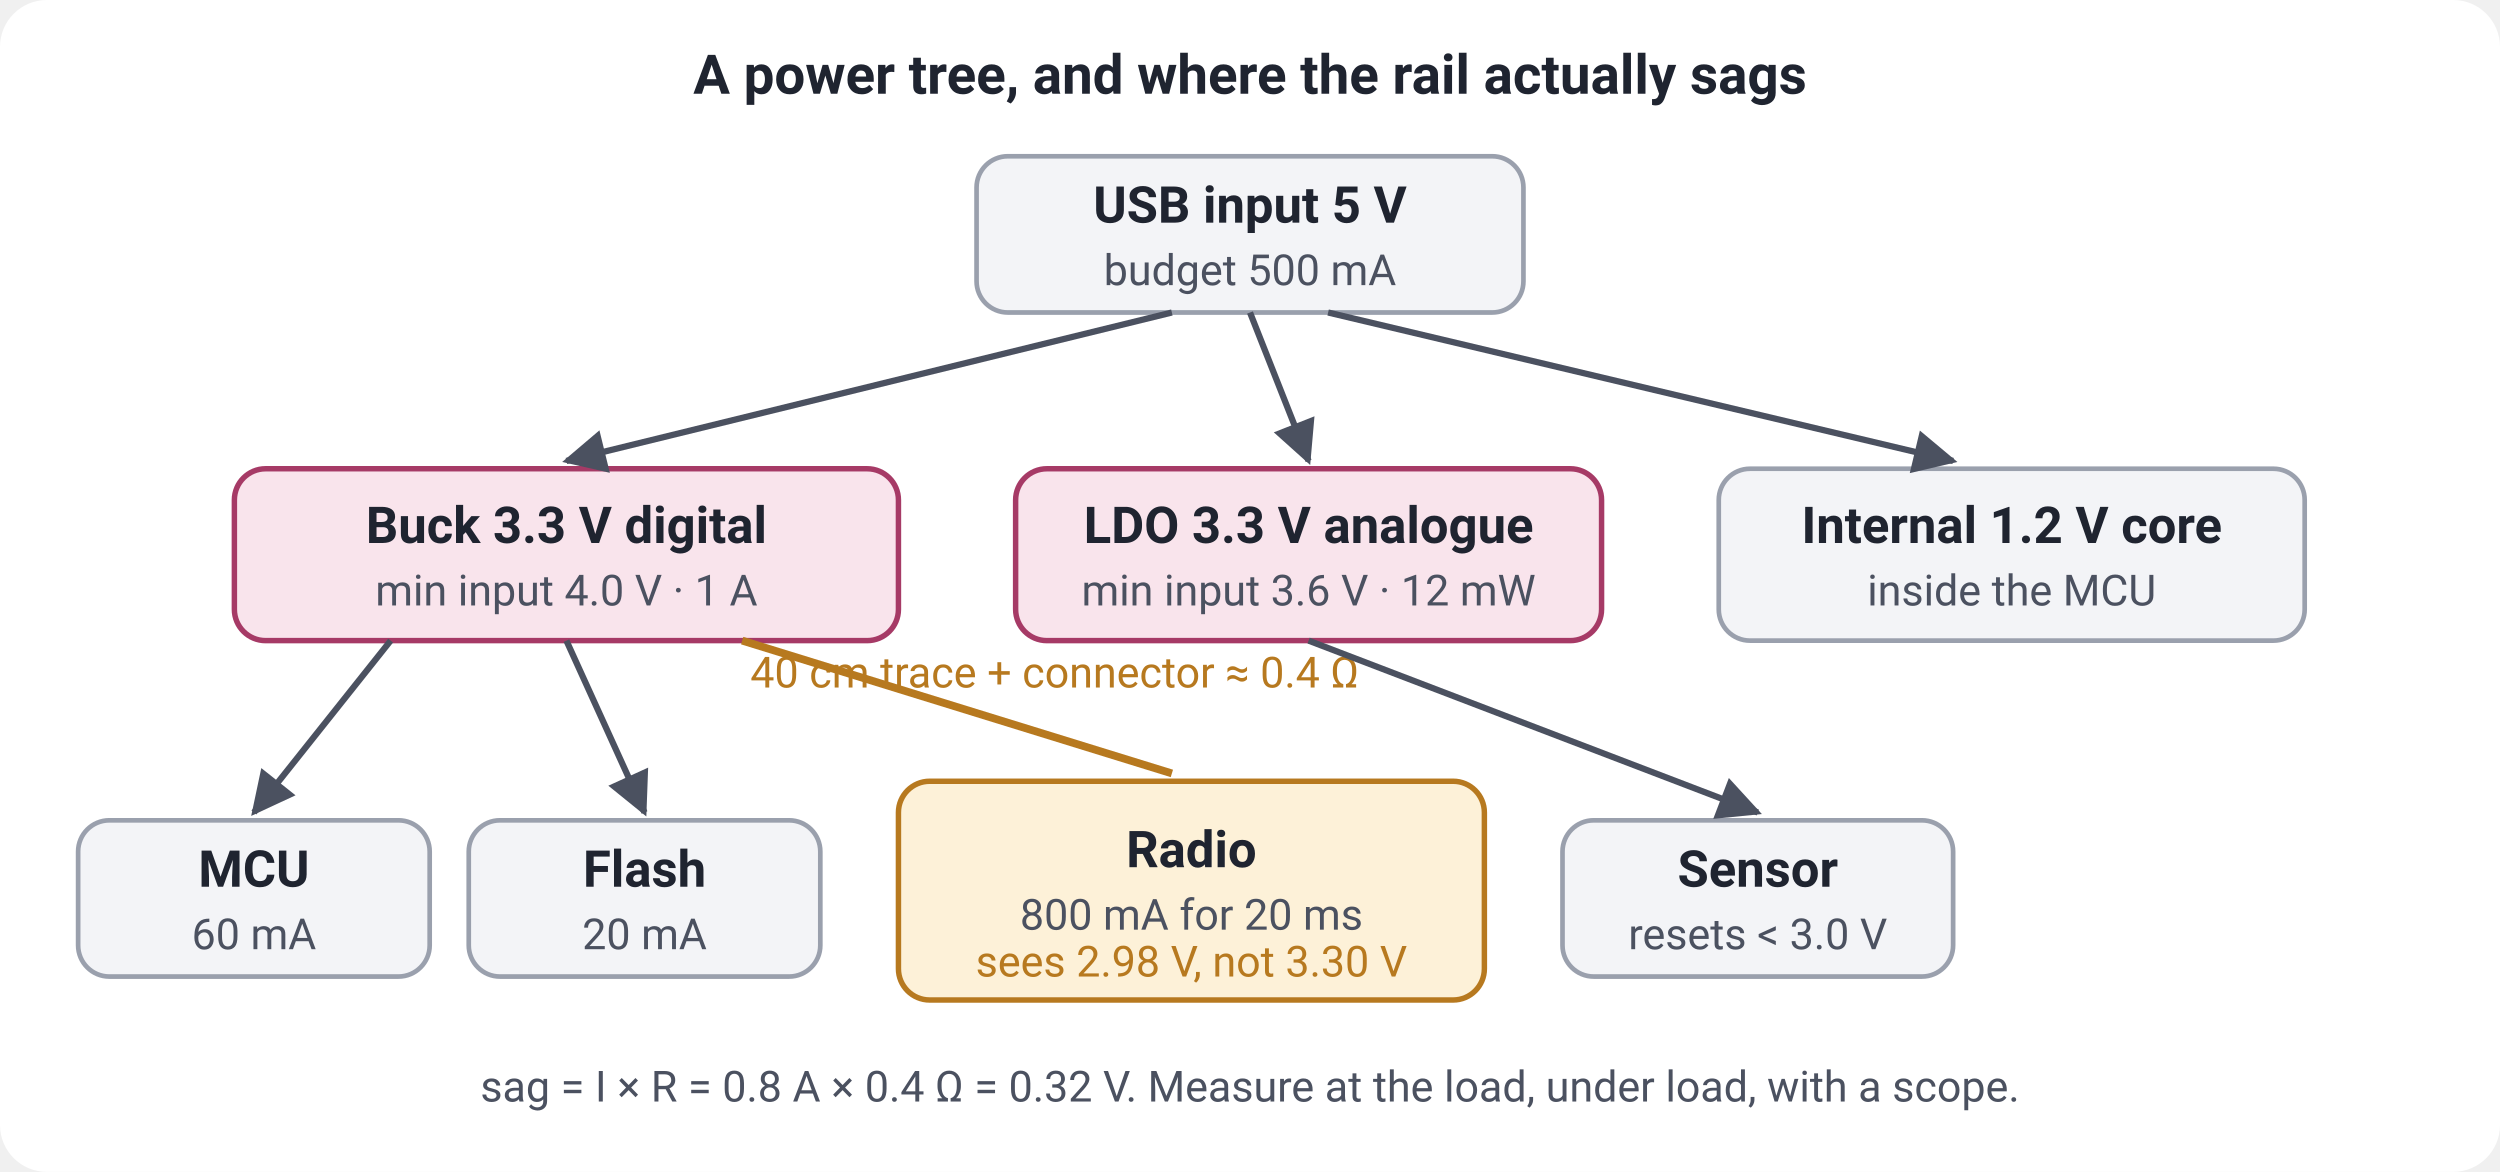
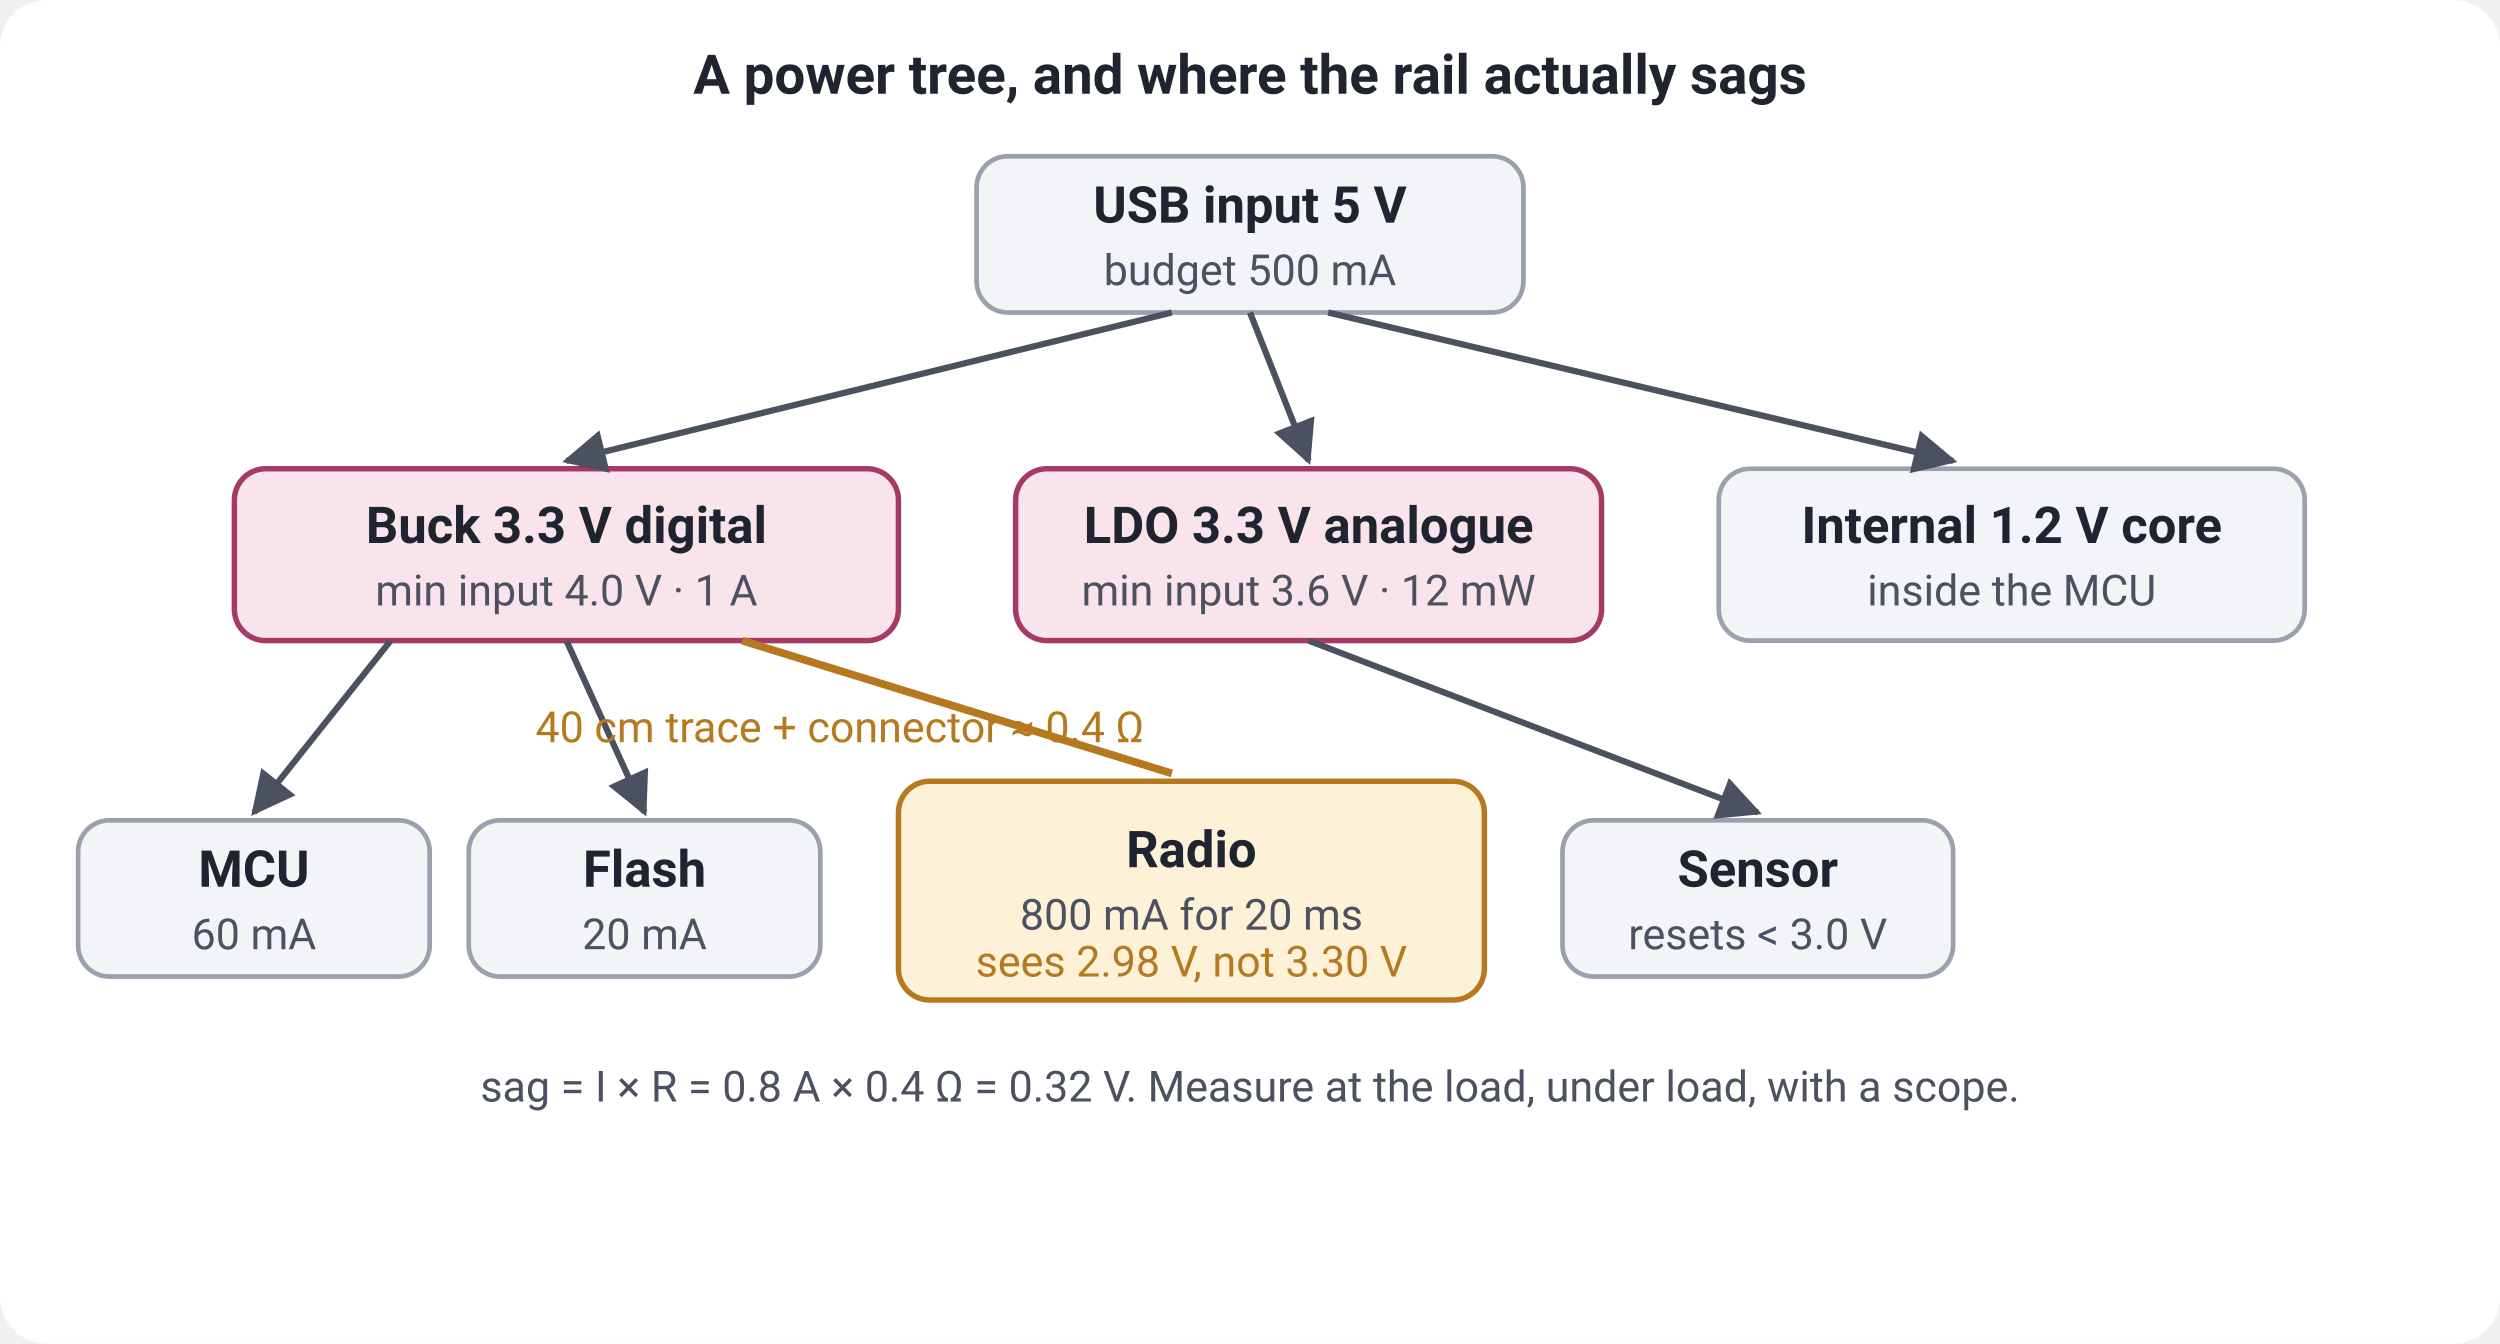
- <svg xmlns="http://www.w3.org/2000/svg" viewBox="0 0 640 300" width="640" height="300" role="img" aria-labelledby="t">
+ <svg xmlns="http://www.w3.org/2000/svg" viewBox="0 0 640 344" width="640" height="344" role="img" aria-labelledby="t">
  <style>
  .bg{fill:#ffffff}.ink{fill:#1f2430}.ink2{fill:#4b5160}.ink3{fill:#6b7280}
  .ln{stroke:#4b5160;fill:none;stroke-width:1.6}.ln2{stroke:#9aa0ad;fill:none;stroke-width:1.2;stroke-dasharray:4 3}
  .box{fill:#f3f4f7;stroke:#9aa0ad;stroke-width:1.2}.boxa{fill:#f9e4ec;stroke:#a63a66;stroke-width:1.4}
  .boxb{fill:#fdf1d8;stroke:#b7791f;stroke-width:1.4}.boxg{fill:#e3f3e8;stroke:#2f8f5b;stroke-width:1.4}
  .acc{fill:#a63a66}.amb{fill:#b7791f}.grn{fill:#2f8f5b}.sig{stroke:#1f2430;fill:none;stroke-width:2}
  .siga{stroke:#a63a66;fill:none;stroke-width:2}.sigb{stroke:#b7791f;fill:none;stroke-width:2}
  text{font-family:system-ui,-apple-system,Segoe UI,Roboto,sans-serif;font-size:12px}
  .t{font-size:13px;font-weight:600}.s{font-size:11px}.m{font-family:ui-monospace,SFMono-Regular,Menlo,monospace;font-size:11.5px}
  .ttl{font-size:14px;font-weight:700}
  @media (prefers-color-scheme: dark){
    .bg{fill:#171a21}.ink{fill:#e8e6ea}.ink2{fill:#c3c6cf}.ink3{fill:#9aa0ad}
    .ln{stroke:#c3c6cf}.ln2{stroke:#6b7280}.box{fill:#242a35;stroke:#6b7280}.boxa{fill:#3b1f2d;stroke:#f08cb3}
    .boxb{fill:#3a2e14;stroke:#e0a83a}.boxg{fill:#16301f;stroke:#5fcf8a}.acc{fill:#f08cb3}.amb{fill:#e0a83a}.grn{fill:#5fcf8a}
    .sig{stroke:#e8e6ea}.siga{stroke:#f08cb3}.sigb{stroke:#e0a83a}
  }
</style>
  <defs>
    <marker id="ar" viewBox="0 0 10 10" refX="9" refY="5" markerWidth="7" markerHeight="7" orient="auto-start-reverse">
      <path d="M0,0 L10,5 L0,10 z" fill="#4b5160" />
    </marker>
  </defs>
-   <rect class="bg" x="0" y="0" width="640" height="300" rx="12" />
+   <rect class="bg" x="0" y="0" width="640" height="344" rx="12" />
  <text class="ink ttl" x="320" y="24" text-anchor="middle">A power tree, and where the rail actually sags</text>
  <rect class="box" x="250" y="40" width="140" height="40" rx="8" />
  <text class="ink t" x="320.0" y="57.0" text-anchor="middle">USB input 5 V</text>
  <text class="ink2 s" x="320.0" y="73.0" text-anchor="middle">budget 500 mA</text>
  <rect class="boxa" x="60" y="120" width="170" height="44" rx="8" />
  <text class="ink t" x="145.0" y="139.0" text-anchor="middle">Buck 3.3 V digital</text>
  <text class="ink2 s" x="145.0" y="155.0" text-anchor="middle">min input 4.0 V · 1 A</text>
  <rect class="boxa" x="260" y="120" width="150" height="44" rx="8" />
  <text class="ink t" x="335.0" y="139.0" text-anchor="middle">LDO 3.3 V analogue</text>
  <text class="ink2 s" x="335.0" y="155.0" text-anchor="middle">min input 3.6 V · 12 mW</text>
  <rect class="box" x="440" y="120" width="150" height="44" rx="8" />
  <text class="ink t" x="515.0" y="139.0" text-anchor="middle">Internal 1.2 V core</text>
  <text class="ink2 s" x="515.0" y="155.0" text-anchor="middle">inside the MCU</text>
  <line class="ln" x1="300" y1="80" x2="145" y2="118" marker-end="url(#ar)" />
  <line class="ln" x1="320" y1="80" x2="335" y2="118" marker-end="url(#ar)" />
  <line class="ln" x1="340" y1="80" x2="500" y2="118" marker-end="url(#ar)" />
  <rect class="box" x="20" y="210" width="90" height="40" rx="8" />
  <text class="ink t" x="65.0" y="227.0" text-anchor="middle">MCU</text>
  <text class="ink2 s" x="65.0" y="243.0" text-anchor="middle">60 mA</text>
  <rect class="box" x="120" y="210" width="90" height="40" rx="8" />
  <text class="ink t" x="165.0" y="227.0" text-anchor="middle">Flash</text>
  <text class="ink2 s" x="165.0" y="243.0" text-anchor="middle">20 mA</text>
  <rect class="boxb" x="230" y="200" width="150" height="56" rx="8" />
  <text class="ink t" x="305" y="222" text-anchor="middle">Radio</text>
  <text class="ink2 s" x="305" y="238" text-anchor="middle">800 mA for 20 ms</text>
  <text class="amb s" x="305" y="250" text-anchor="middle">sees 2.98 V, not 3.30 V</text>
  <rect class="box" x="400" y="210" width="100" height="40" rx="8" />
  <text class="ink t" x="450.0" y="227.0" text-anchor="middle">Sensor</text>
  <text class="ink2 s" x="450.0" y="243.0" text-anchor="middle">resets &lt; 3.0 V</text>
  <line class="ln" x1="100" y1="164" x2="65" y2="208" marker-end="url(#ar)" />
  <line class="ln" x1="145" y1="164" x2="165" y2="208" marker-end="url(#ar)" />
  <line class="sigb" x1="190" y1="164" x2="300" y2="198" />
-   <text class="amb s" x="270" y="176" text-anchor="middle">40 cm trace + connector ≈ 0.4 Ω</text>
+   <text class="amb s" x="215" y="190" text-anchor="middle">40 cm trace + connector ≈ 0.4 Ω</text>
  <line class="ln" x1="335" y1="164" x2="450" y2="208" marker-end="url(#ar)" />
  <text class="ink2 s" x="320" y="282" text-anchor="middle">sag = I × R = 0.8 A × 0.4 Ω = 0.32 V. Measure at the load, under load, with a scope.</text>
</svg>
